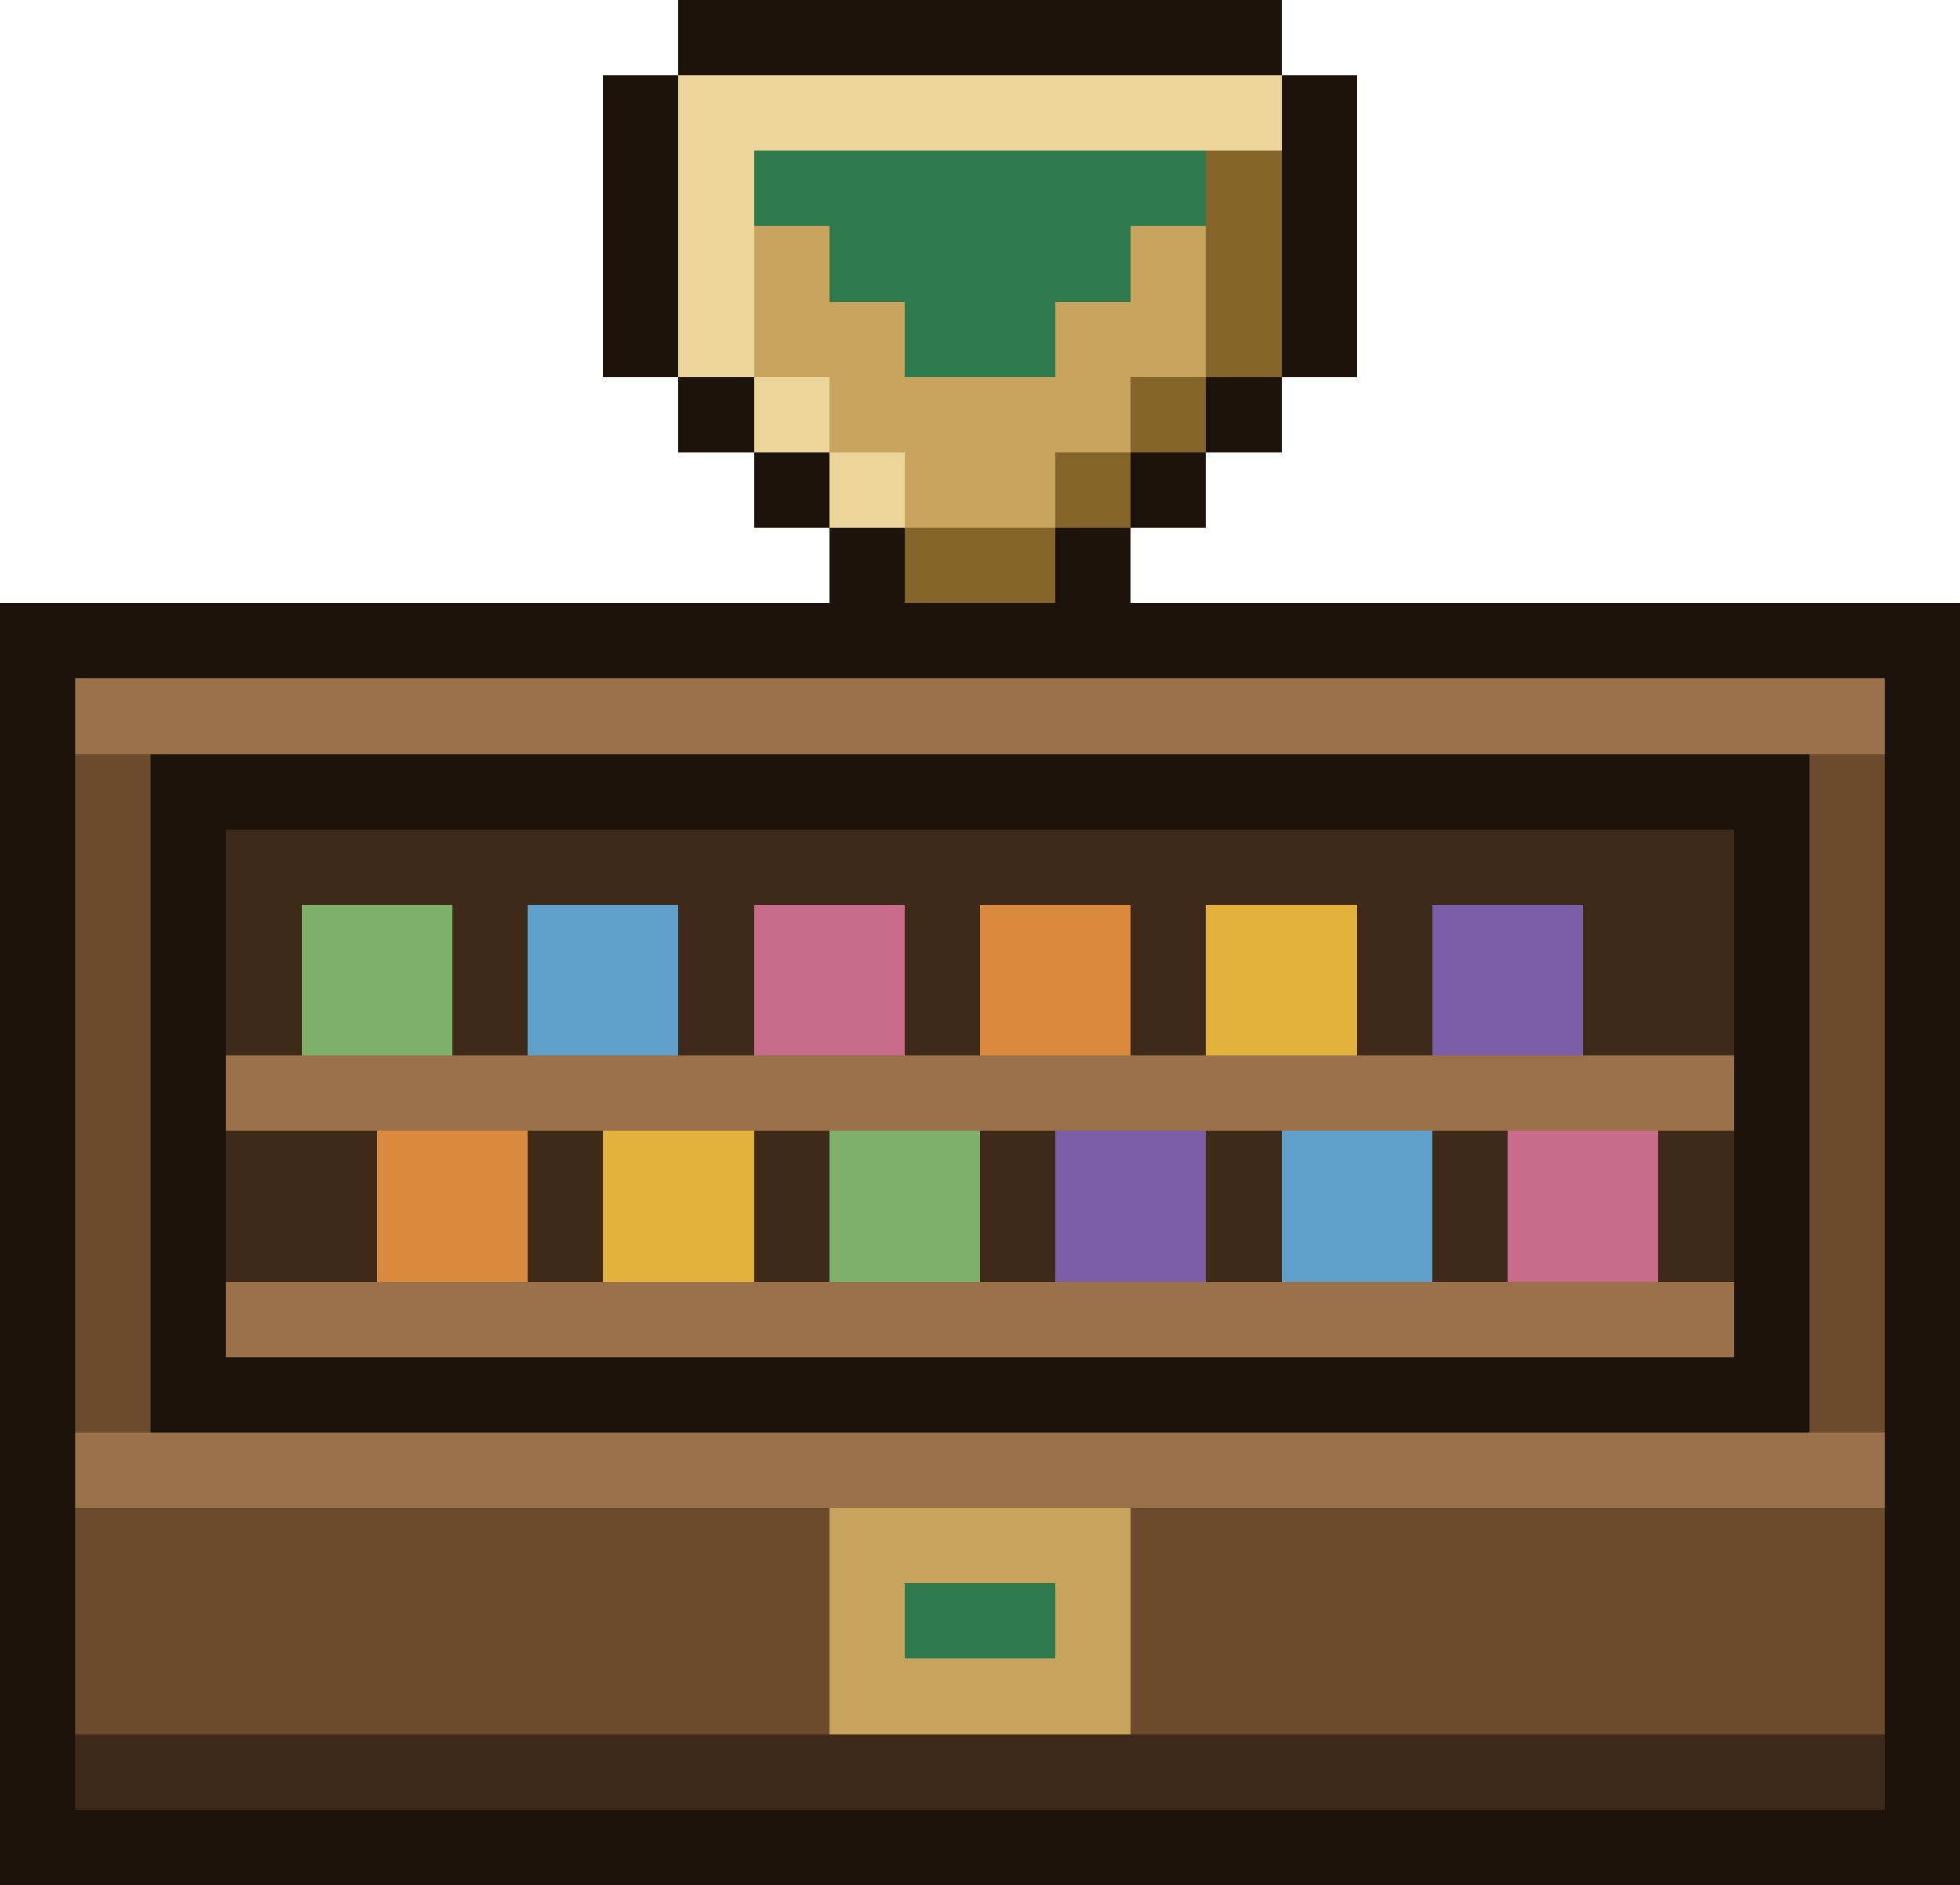
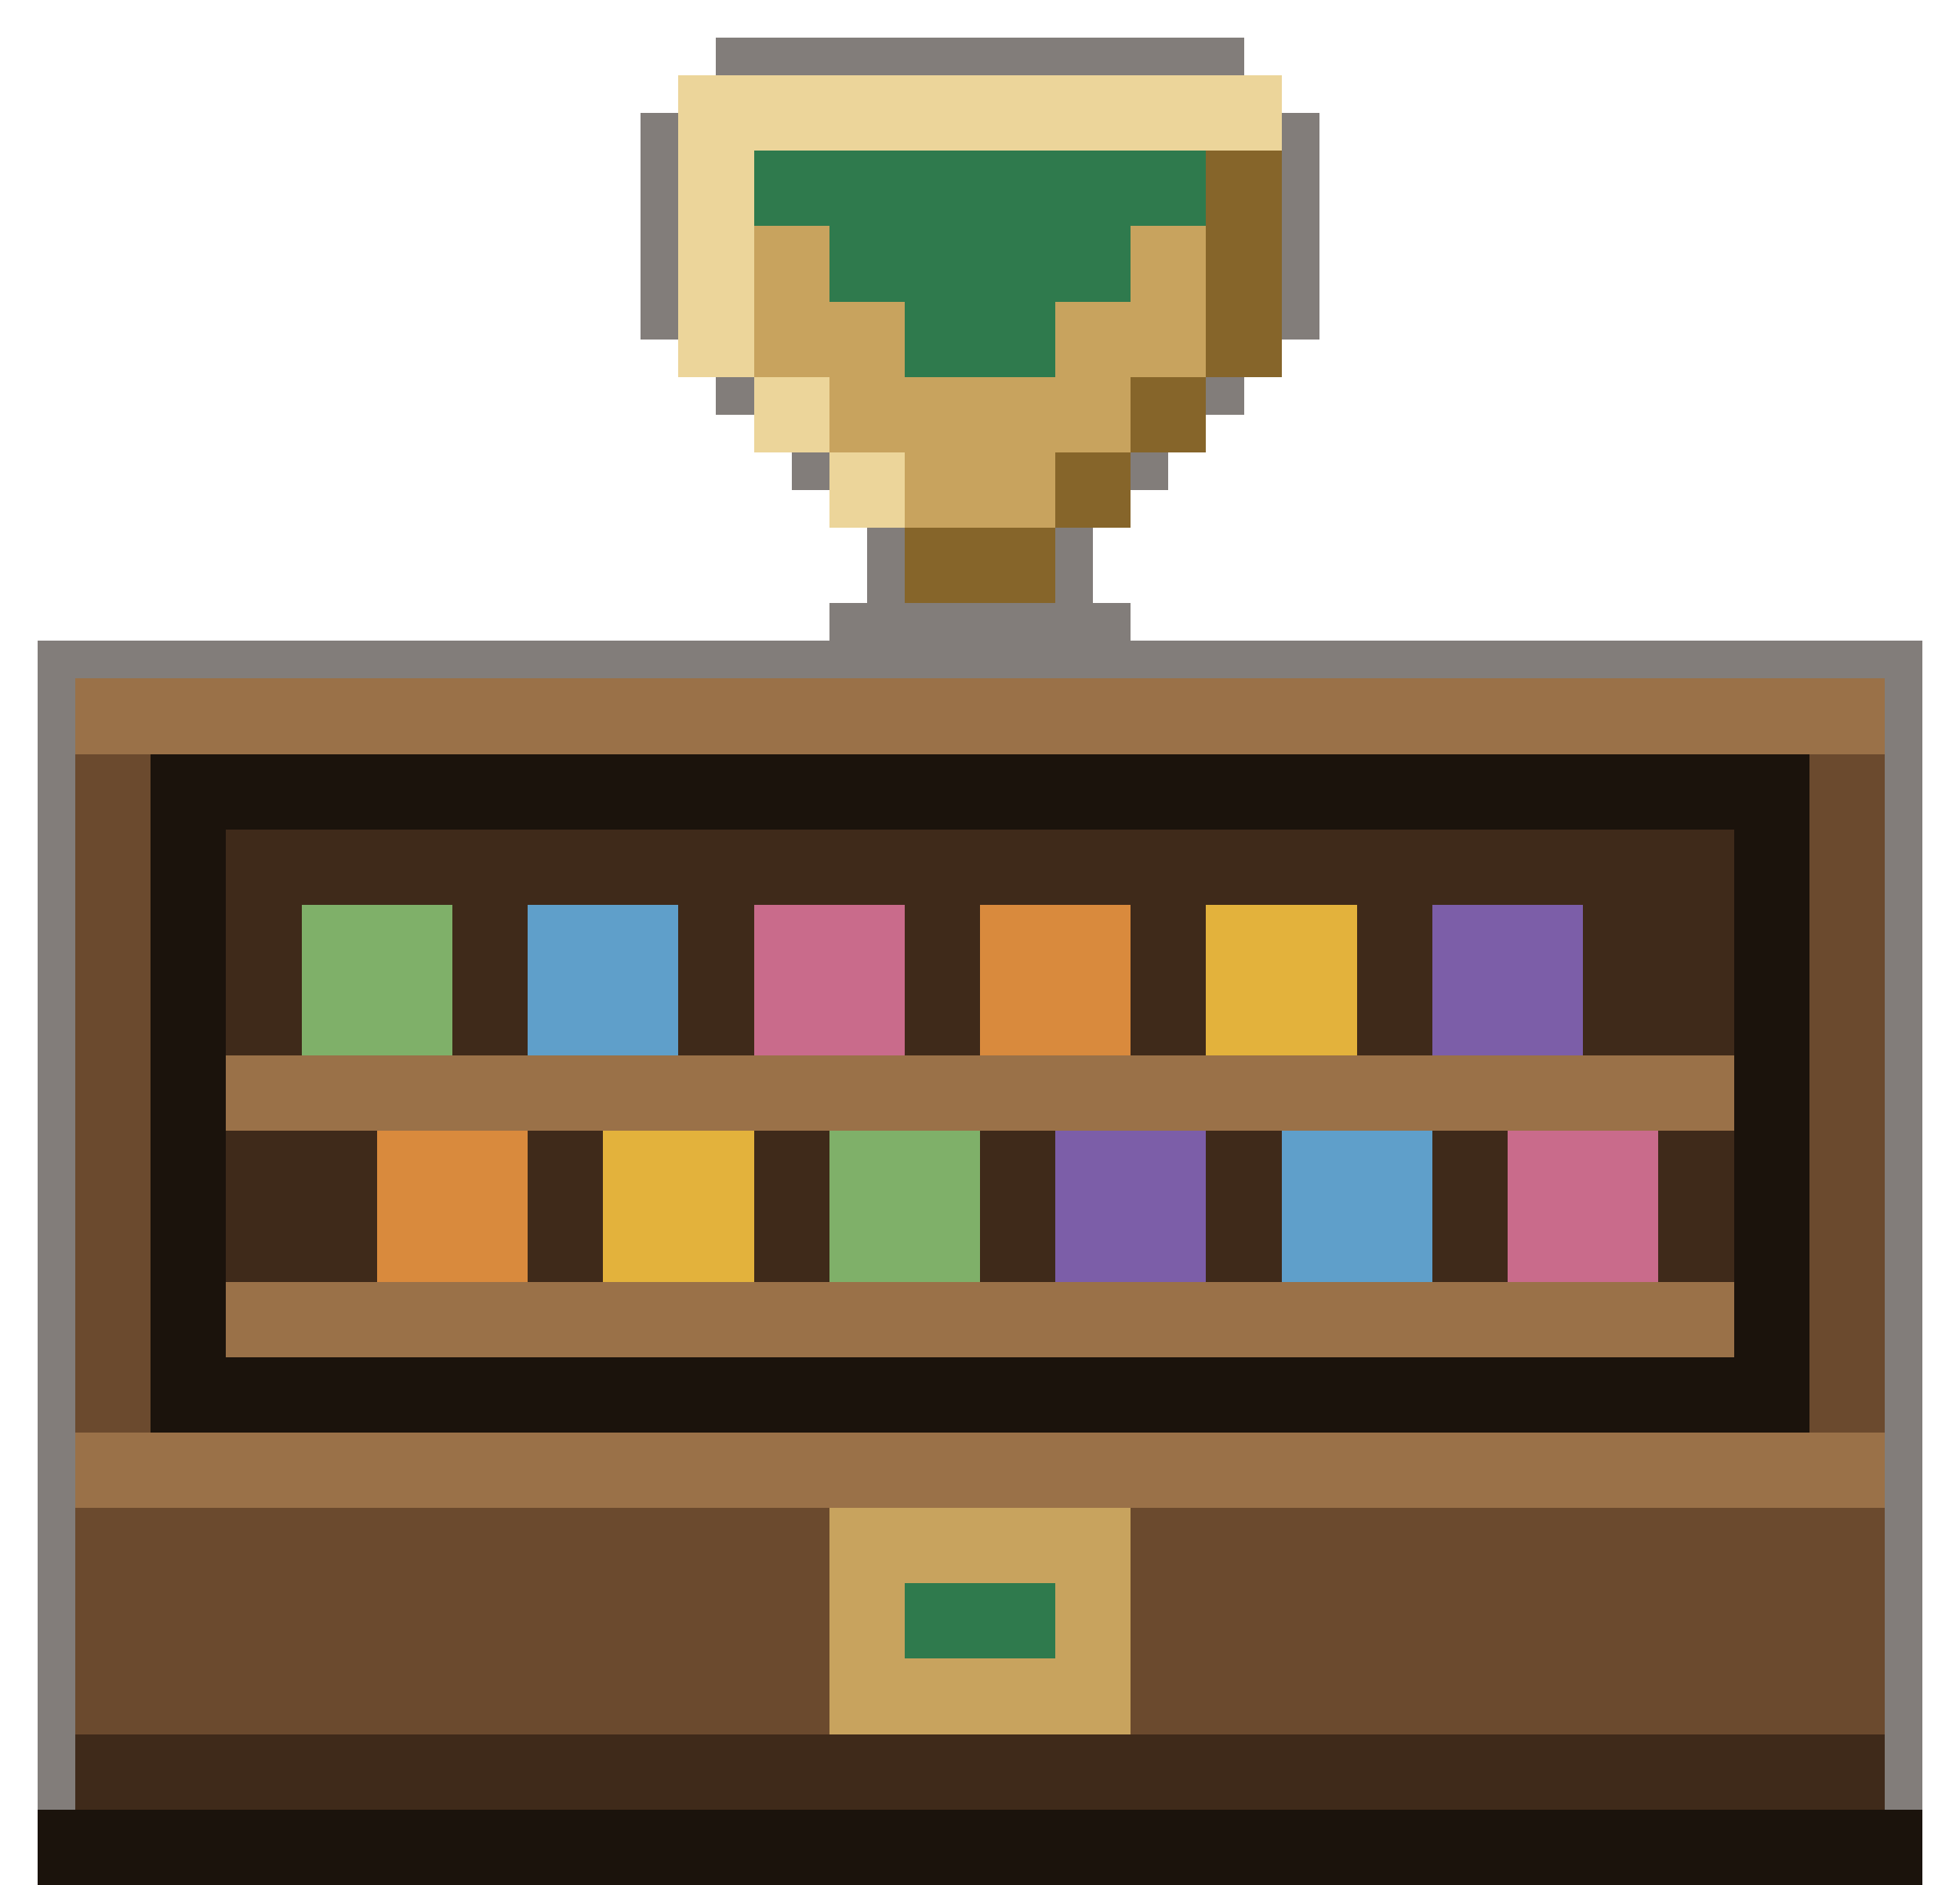
- <svg xmlns="http://www.w3.org/2000/svg" viewBox="0 0 26 25" width="104" height="100" shape-rendering="crispEdges">
-   <rect x="9" y="0" width="8" height="1" fill="#1b130c" />
-   <rect x="8" y="1" width="1" height="1" fill="#1b130c" />
-   <rect x="9" y="1" width="8" height="1" fill="#ecd59a" />
-   <rect x="17" y="1" width="1" height="1" fill="#1b130c" />
-   <rect x="8" y="2" width="1" height="1" fill="#1b130c" />
-   <rect x="9" y="2" width="1" height="1" fill="#ecd59a" />
-   <rect x="10" y="2" width="6" height="1" fill="#2f7a4d" />
-   <rect x="16" y="2" width="1" height="1" fill="#86652a" />
-   <rect x="17" y="2" width="1" height="1" fill="#1b130c" />
-   <rect x="8" y="3" width="1" height="1" fill="#1b130c" />
-   <rect x="9" y="3" width="1" height="1" fill="#ecd59a" />
-   <rect x="10" y="3" width="1" height="1" fill="#c8a35e" />
-   <rect x="11" y="3" width="4" height="1" fill="#2f7a4d" />
-   <rect x="15" y="3" width="1" height="1" fill="#c8a35e" />
-   <rect x="16" y="3" width="1" height="1" fill="#86652a" />
-   <rect x="17" y="3" width="1" height="1" fill="#1b130c" />
-   <rect x="8" y="4" width="1" height="1" fill="#1b130c" />
-   <rect x="9" y="4" width="1" height="1" fill="#ecd59a" />
-   <rect x="10" y="4" width="2" height="1" fill="#c8a35e" />
-   <rect x="12" y="4" width="2" height="1" fill="#2f7a4d" />
-   <rect x="14" y="4" width="2" height="1" fill="#c8a35e" />
-   <rect x="16" y="4" width="1" height="1" fill="#86652a" />
-   <rect x="17" y="4" width="1" height="1" fill="#1b130c" />
-   <rect x="9" y="5" width="1" height="1" fill="#1b130c" />
-   <rect x="10" y="5" width="1" height="1" fill="#ecd59a" />
-   <rect x="11" y="5" width="4" height="1" fill="#c8a35e" />
-   <rect x="15" y="5" width="1" height="1" fill="#86652a" />
-   <rect x="16" y="5" width="1" height="1" fill="#1b130c" />
-   <rect x="10" y="6" width="1" height="1" fill="#1b130c" />
-   <rect x="11" y="6" width="1" height="1" fill="#ecd59a" />
-   <rect x="12" y="6" width="2" height="1" fill="#c8a35e" />
-   <rect x="14" y="6" width="1" height="1" fill="#86652a" />
-   <rect x="15" y="6" width="1" height="1" fill="#1b130c" />
-   <rect x="11" y="7" width="1" height="1" fill="#1b130c" />
-   <rect x="12" y="7" width="2" height="1" fill="#86652a" />
-   <rect x="14" y="7" width="1" height="1" fill="#1b130c" />
-   <rect x="0" y="8" width="26" height="1" fill="#1b130c" />
-   <rect x="0" y="9" width="1" height="1" fill="#1b130c" />
-   <rect x="1" y="9" width="24" height="1" fill="#9a7148" />
-   <rect x="25" y="9" width="1" height="1" fill="#1b130c" />
-   <rect x="0" y="10" width="1" height="1" fill="#1b130c" />
-   <rect x="1" y="10" width="1" height="1" fill="#6b4a2e" />
-   <rect x="2" y="10" width="22" height="1" fill="#1b130c" />
-   <rect x="24" y="10" width="1" height="1" fill="#6b4a2e" />
-   <rect x="25" y="10" width="1" height="1" fill="#1b130c" />
-   <rect x="0" y="11" width="1" height="1" fill="#1b130c" />
-   <rect x="1" y="11" width="1" height="1" fill="#6b4a2e" />
-   <rect x="2" y="11" width="1" height="1" fill="#1b130c" />
-   <rect x="3" y="11" width="20" height="1" fill="#3f2a1a" />
-   <rect x="23" y="11" width="1" height="1" fill="#1b130c" />
-   <rect x="24" y="11" width="1" height="1" fill="#6b4a2e" />
-   <rect x="25" y="11" width="1" height="1" fill="#1b130c" />
-   <rect x="0" y="12" width="1" height="1" fill="#1b130c" />
-   <rect x="1" y="12" width="1" height="1" fill="#6b4a2e" />
-   <rect x="2" y="12" width="1" height="1" fill="#1b130c" />
-   <rect x="3" y="12" width="1" height="1" fill="#3f2a1a" />
-   <rect x="4" y="12" width="2" height="1" fill="#7fb069" />
-   <rect x="6" y="12" width="1" height="1" fill="#3f2a1a" />
-   <rect x="7" y="12" width="2" height="1" fill="#5f9fca" />
-   <rect x="9" y="12" width="1" height="1" fill="#3f2a1a" />
-   <rect x="10" y="12" width="2" height="1" fill="#c96b8b" />
-   <rect x="12" y="12" width="1" height="1" fill="#3f2a1a" />
-   <rect x="13" y="12" width="2" height="1" fill="#d98a3d" />
-   <rect x="15" y="12" width="1" height="1" fill="#3f2a1a" />
-   <rect x="16" y="12" width="2" height="1" fill="#e3b23c" />
-   <rect x="18" y="12" width="1" height="1" fill="#3f2a1a" />
-   <rect x="19" y="12" width="2" height="1" fill="#7c5ea8" />
-   <rect x="21" y="12" width="2" height="1" fill="#3f2a1a" />
-   <rect x="23" y="12" width="1" height="1" fill="#1b130c" />
-   <rect x="24" y="12" width="1" height="1" fill="#6b4a2e" />
-   <rect x="25" y="12" width="1" height="1" fill="#1b130c" />
-   <rect x="0" y="13" width="1" height="1" fill="#1b130c" />
-   <rect x="1" y="13" width="1" height="1" fill="#6b4a2e" />
-   <rect x="2" y="13" width="1" height="1" fill="#1b130c" />
-   <rect x="3" y="13" width="1" height="1" fill="#3f2a1a" />
-   <rect x="4" y="13" width="2" height="1" fill="#7fb069" />
-   <rect x="6" y="13" width="1" height="1" fill="#3f2a1a" />
-   <rect x="7" y="13" width="2" height="1" fill="#5f9fca" />
-   <rect x="9" y="13" width="1" height="1" fill="#3f2a1a" />
-   <rect x="10" y="13" width="2" height="1" fill="#c96b8b" />
-   <rect x="12" y="13" width="1" height="1" fill="#3f2a1a" />
-   <rect x="13" y="13" width="2" height="1" fill="#d98a3d" />
-   <rect x="15" y="13" width="1" height="1" fill="#3f2a1a" />
-   <rect x="16" y="13" width="2" height="1" fill="#e3b23c" />
-   <rect x="18" y="13" width="1" height="1" fill="#3f2a1a" />
-   <rect x="19" y="13" width="2" height="1" fill="#7c5ea8" />
-   <rect x="21" y="13" width="2" height="1" fill="#3f2a1a" />
-   <rect x="23" y="13" width="1" height="1" fill="#1b130c" />
-   <rect x="24" y="13" width="1" height="1" fill="#6b4a2e" />
-   <rect x="25" y="13" width="1" height="1" fill="#1b130c" />
-   <rect x="0" y="14" width="1" height="1" fill="#1b130c" />
-   <rect x="1" y="14" width="1" height="1" fill="#6b4a2e" />
-   <rect x="2" y="14" width="1" height="1" fill="#1b130c" />
-   <rect x="3" y="14" width="20" height="1" fill="#9a7148" />
-   <rect x="23" y="14" width="1" height="1" fill="#1b130c" />
-   <rect x="24" y="14" width="1" height="1" fill="#6b4a2e" />
-   <rect x="25" y="14" width="1" height="1" fill="#1b130c" />
-   <rect x="0" y="15" width="1" height="1" fill="#1b130c" />
-   <rect x="1" y="15" width="1" height="1" fill="#6b4a2e" />
-   <rect x="2" y="15" width="1" height="1" fill="#1b130c" />
-   <rect x="3" y="15" width="2" height="1" fill="#3f2a1a" />
-   <rect x="5" y="15" width="2" height="1" fill="#d98a3d" />
-   <rect x="7" y="15" width="1" height="1" fill="#3f2a1a" />
-   <rect x="8" y="15" width="2" height="1" fill="#e3b23c" />
-   <rect x="10" y="15" width="1" height="1" fill="#3f2a1a" />
-   <rect x="11" y="15" width="2" height="1" fill="#7fb069" />
-   <rect x="13" y="15" width="1" height="1" fill="#3f2a1a" />
-   <rect x="14" y="15" width="2" height="1" fill="#7c5ea8" />
-   <rect x="16" y="15" width="1" height="1" fill="#3f2a1a" />
-   <rect x="17" y="15" width="2" height="1" fill="#5f9fca" />
-   <rect x="19" y="15" width="1" height="1" fill="#3f2a1a" />
-   <rect x="20" y="15" width="2" height="1" fill="#c96b8b" />
-   <rect x="22" y="15" width="1" height="1" fill="#3f2a1a" />
-   <rect x="23" y="15" width="1" height="1" fill="#1b130c" />
-   <rect x="24" y="15" width="1" height="1" fill="#6b4a2e" />
-   <rect x="25" y="15" width="1" height="1" fill="#1b130c" />
-   <rect x="0" y="16" width="1" height="1" fill="#1b130c" />
-   <rect x="1" y="16" width="1" height="1" fill="#6b4a2e" />
-   <rect x="2" y="16" width="1" height="1" fill="#1b130c" />
-   <rect x="3" y="16" width="2" height="1" fill="#3f2a1a" />
-   <rect x="5" y="16" width="2" height="1" fill="#d98a3d" />
-   <rect x="7" y="16" width="1" height="1" fill="#3f2a1a" />
-   <rect x="8" y="16" width="2" height="1" fill="#e3b23c" />
-   <rect x="10" y="16" width="1" height="1" fill="#3f2a1a" />
-   <rect x="11" y="16" width="2" height="1" fill="#7fb069" />
-   <rect x="13" y="16" width="1" height="1" fill="#3f2a1a" />
-   <rect x="14" y="16" width="2" height="1" fill="#7c5ea8" />
-   <rect x="16" y="16" width="1" height="1" fill="#3f2a1a" />
-   <rect x="17" y="16" width="2" height="1" fill="#5f9fca" />
-   <rect x="19" y="16" width="1" height="1" fill="#3f2a1a" />
-   <rect x="20" y="16" width="2" height="1" fill="#c96b8b" />
-   <rect x="22" y="16" width="1" height="1" fill="#3f2a1a" />
-   <rect x="23" y="16" width="1" height="1" fill="#1b130c" />
-   <rect x="24" y="16" width="1" height="1" fill="#6b4a2e" />
-   <rect x="25" y="16" width="1" height="1" fill="#1b130c" />
-   <rect x="0" y="17" width="1" height="1" fill="#1b130c" />
-   <rect x="1" y="17" width="1" height="1" fill="#6b4a2e" />
-   <rect x="2" y="17" width="1" height="1" fill="#1b130c" />
-   <rect x="3" y="17" width="20" height="1" fill="#9a7148" />
-   <rect x="23" y="17" width="1" height="1" fill="#1b130c" />
-   <rect x="24" y="17" width="1" height="1" fill="#6b4a2e" />
-   <rect x="25" y="17" width="1" height="1" fill="#1b130c" />
-   <rect x="0" y="18" width="1" height="1" fill="#1b130c" />
-   <rect x="1" y="18" width="1" height="1" fill="#6b4a2e" />
-   <rect x="2" y="18" width="22" height="1" fill="#1b130c" />
-   <rect x="24" y="18" width="1" height="1" fill="#6b4a2e" />
-   <rect x="25" y="18" width="1" height="1" fill="#1b130c" />
-   <rect x="0" y="19" width="1" height="1" fill="#1b130c" />
-   <rect x="1" y="19" width="24" height="1" fill="#9a7148" />
-   <rect x="25" y="19" width="1" height="1" fill="#1b130c" />
-   <rect x="0" y="20" width="1" height="1" fill="#1b130c" />
-   <rect x="1" y="20" width="10" height="1" fill="#6b4a2e" />
-   <rect x="11" y="20" width="4" height="1" fill="#c8a35e" />
-   <rect x="15" y="20" width="10" height="1" fill="#6b4a2e" />
-   <rect x="25" y="20" width="1" height="1" fill="#1b130c" />
-   <rect x="0" y="21" width="1" height="1" fill="#1b130c" />
-   <rect x="1" y="21" width="10" height="1" fill="#6b4a2e" />
-   <rect x="11" y="21" width="1" height="1" fill="#c8a35e" />
-   <rect x="12" y="21" width="2" height="1" fill="#2f7a4d" />
-   <rect x="14" y="21" width="1" height="1" fill="#c8a35e" />
-   <rect x="15" y="21" width="10" height="1" fill="#6b4a2e" />
-   <rect x="25" y="21" width="1" height="1" fill="#1b130c" />
-   <rect x="0" y="22" width="1" height="1" fill="#1b130c" />
-   <rect x="1" y="22" width="10" height="1" fill="#6b4a2e" />
-   <rect x="11" y="22" width="4" height="1" fill="#c8a35e" />
-   <rect x="15" y="22" width="10" height="1" fill="#6b4a2e" />
-   <rect x="25" y="22" width="1" height="1" fill="#1b130c" />
-   <rect x="0" y="23" width="1" height="1" fill="#1b130c" />
-   <rect x="1" y="23" width="24" height="1" fill="#3f2a1a" />
-   <rect x="25" y="23" width="1" height="1" fill="#1b130c" />
-   <rect x="0" y="24" width="26" height="1" fill="#1b130c" />
+ <svg xmlns="http://www.w3.org/2000/svg" viewBox="0 0 52 50" width="104" height="100" shape-rendering="crispEdges">
+   <rect x="19" y="1" width="14" height="1" fill="#1b130c" opacity="0.55" />
+   <rect x="18" y="2" width="16" height="1" fill="#ecd59a" />
+   <rect x="17" y="3" width="1" height="1" fill="#1b130c" opacity="0.55" />
+   <rect x="18" y="3" width="16" height="1" fill="#ecd59a" />
+   <rect x="34" y="3" width="1" height="1" fill="#1b130c" opacity="0.55" />
+   <rect x="17" y="4" width="1" height="1" fill="#1b130c" opacity="0.55" />
+   <rect x="18" y="4" width="2" height="1" fill="#ecd59a" />
+   <rect x="20" y="4" width="12" height="1" fill="#2f7a4d" />
+   <rect x="32" y="4" width="2" height="1" fill="#86652a" />
+   <rect x="34" y="4" width="1" height="1" fill="#1b130c" opacity="0.55" />
+   <rect x="17" y="5" width="1" height="1" fill="#1b130c" opacity="0.55" />
+   <rect x="18" y="5" width="2" height="1" fill="#ecd59a" />
+   <rect x="20" y="5" width="12" height="1" fill="#2f7a4d" />
+   <rect x="32" y="5" width="2" height="1" fill="#86652a" />
+   <rect x="34" y="5" width="1" height="1" fill="#1b130c" opacity="0.55" />
+   <rect x="17" y="6" width="1" height="1" fill="#1b130c" opacity="0.55" />
+   <rect x="18" y="6" width="2" height="1" fill="#ecd59a" />
+   <rect x="20" y="6" width="2" height="1" fill="#c8a35e" />
+   <rect x="22" y="6" width="8" height="1" fill="#2f7a4d" />
+   <rect x="30" y="6" width="2" height="1" fill="#c8a35e" />
+   <rect x="32" y="6" width="2" height="1" fill="#86652a" />
+   <rect x="34" y="6" width="1" height="1" fill="#1b130c" opacity="0.55" />
+   <rect x="17" y="7" width="1" height="1" fill="#1b130c" opacity="0.55" />
+   <rect x="18" y="7" width="2" height="1" fill="#ecd59a" />
+   <rect x="20" y="7" width="2" height="1" fill="#c8a35e" />
+   <rect x="22" y="7" width="8" height="1" fill="#2f7a4d" />
+   <rect x="30" y="7" width="2" height="1" fill="#c8a35e" />
+   <rect x="32" y="7" width="2" height="1" fill="#86652a" />
+   <rect x="34" y="7" width="1" height="1" fill="#1b130c" opacity="0.55" />
+   <rect x="17" y="8" width="1" height="1" fill="#1b130c" opacity="0.55" />
+   <rect x="18" y="8" width="2" height="1" fill="#ecd59a" />
+   <rect x="20" y="8" width="4" height="1" fill="#c8a35e" />
+   <rect x="24" y="8" width="4" height="1" fill="#2f7a4d" />
+   <rect x="28" y="8" width="4" height="1" fill="#c8a35e" />
+   <rect x="32" y="8" width="2" height="1" fill="#86652a" />
+   <rect x="34" y="8" width="1" height="1" fill="#1b130c" opacity="0.55" />
+   <rect x="18" y="9" width="2" height="1" fill="#ecd59a" />
+   <rect x="20" y="9" width="4" height="1" fill="#c8a35e" />
+   <rect x="24" y="9" width="4" height="1" fill="#2f7a4d" />
+   <rect x="28" y="9" width="4" height="1" fill="#c8a35e" />
+   <rect x="32" y="9" width="2" height="1" fill="#86652a" />
+   <rect x="19" y="10" width="1" height="1" fill="#1b130c" opacity="0.55" />
+   <rect x="20" y="10" width="2" height="1" fill="#ecd59a" />
+   <rect x="22" y="10" width="8" height="1" fill="#c8a35e" />
+   <rect x="30" y="10" width="2" height="1" fill="#86652a" />
+   <rect x="32" y="10" width="1" height="1" fill="#1b130c" opacity="0.55" />
+   <rect x="20" y="11" width="2" height="1" fill="#ecd59a" />
+   <rect x="22" y="11" width="8" height="1" fill="#c8a35e" />
+   <rect x="30" y="11" width="2" height="1" fill="#86652a" />
+   <rect x="21" y="12" width="1" height="1" fill="#1b130c" opacity="0.55" />
+   <rect x="22" y="12" width="2" height="1" fill="#ecd59a" />
+   <rect x="24" y="12" width="4" height="1" fill="#c8a35e" />
+   <rect x="28" y="12" width="2" height="1" fill="#86652a" />
+   <rect x="30" y="12" width="1" height="1" fill="#1b130c" opacity="0.55" />
+   <rect x="22" y="13" width="2" height="1" fill="#ecd59a" />
+   <rect x="24" y="13" width="4" height="1" fill="#c8a35e" />
+   <rect x="28" y="13" width="2" height="1" fill="#86652a" />
+   <rect x="23" y="14" width="1" height="1" fill="#1b130c" opacity="0.55" />
+   <rect x="24" y="14" width="4" height="1" fill="#86652a" />
+   <rect x="28" y="14" width="1" height="1" fill="#1b130c" opacity="0.55" />
+   <rect x="23" y="15" width="1" height="1" fill="#1b130c" opacity="0.55" />
+   <rect x="24" y="15" width="4" height="1" fill="#86652a" />
+   <rect x="28" y="15" width="1" height="1" fill="#1b130c" opacity="0.55" />
+   <rect x="22" y="16" width="8" height="1" fill="#1b130c" opacity="0.55" />
+   <rect x="1" y="17" width="50" height="1" fill="#1b130c" opacity="0.55" />
+   <rect x="1" y="18" width="1" height="1" fill="#1b130c" opacity="0.55" />
+   <rect x="2" y="18" width="48" height="1" fill="#9a7148" />
+   <rect x="50" y="18" width="1" height="1" fill="#1b130c" opacity="0.55" />
+   <rect x="1" y="19" width="1" height="1" fill="#1b130c" opacity="0.55" />
+   <rect x="2" y="19" width="48" height="1" fill="#9a7148" />
+   <rect x="50" y="19" width="1" height="1" fill="#1b130c" opacity="0.55" />
+   <rect x="1" y="20" width="1" height="1" fill="#1b130c" opacity="0.55" />
+   <rect x="2" y="20" width="2" height="1" fill="#6b4a2e" />
+   <rect x="4" y="20" width="44" height="1" fill="#1b130c" />
+   <rect x="48" y="20" width="2" height="1" fill="#6b4a2e" />
+   <rect x="50" y="20" width="1" height="1" fill="#1b130c" opacity="0.55" />
+   <rect x="1" y="21" width="1" height="1" fill="#1b130c" opacity="0.55" />
+   <rect x="2" y="21" width="2" height="1" fill="#6b4a2e" />
+   <rect x="4" y="21" width="44" height="1" fill="#1b130c" />
+   <rect x="48" y="21" width="2" height="1" fill="#6b4a2e" />
+   <rect x="50" y="21" width="1" height="1" fill="#1b130c" opacity="0.55" />
+   <rect x="1" y="22" width="1" height="1" fill="#1b130c" opacity="0.55" />
+   <rect x="2" y="22" width="2" height="1" fill="#6b4a2e" />
+   <rect x="4" y="22" width="2" height="1" fill="#1b130c" />
+   <rect x="6" y="22" width="40" height="1" fill="#3f2a1a" />
+   <rect x="46" y="22" width="2" height="1" fill="#1b130c" />
+   <rect x="48" y="22" width="2" height="1" fill="#6b4a2e" />
+   <rect x="50" y="22" width="1" height="1" fill="#1b130c" opacity="0.55" />
+   <rect x="1" y="23" width="1" height="1" fill="#1b130c" opacity="0.55" />
+   <rect x="2" y="23" width="2" height="1" fill="#6b4a2e" />
+   <rect x="4" y="23" width="2" height="1" fill="#1b130c" />
+   <rect x="6" y="23" width="40" height="1" fill="#3f2a1a" />
+   <rect x="46" y="23" width="2" height="1" fill="#1b130c" />
+   <rect x="48" y="23" width="2" height="1" fill="#6b4a2e" />
+   <rect x="50" y="23" width="1" height="1" fill="#1b130c" opacity="0.55" />
+   <rect x="1" y="24" width="1" height="1" fill="#1b130c" opacity="0.55" />
+   <rect x="2" y="24" width="2" height="1" fill="#6b4a2e" />
+   <rect x="4" y="24" width="2" height="1" fill="#1b130c" />
+   <rect x="6" y="24" width="2" height="1" fill="#3f2a1a" />
+   <rect x="8" y="24" width="4" height="1" fill="#7fb069" />
+   <rect x="12" y="24" width="2" height="1" fill="#3f2a1a" />
+   <rect x="14" y="24" width="4" height="1" fill="#5f9fca" />
+   <rect x="18" y="24" width="2" height="1" fill="#3f2a1a" />
+   <rect x="20" y="24" width="4" height="1" fill="#c96b8b" />
+   <rect x="24" y="24" width="2" height="1" fill="#3f2a1a" />
+   <rect x="26" y="24" width="4" height="1" fill="#d98a3d" />
+   <rect x="30" y="24" width="2" height="1" fill="#3f2a1a" />
+   <rect x="32" y="24" width="4" height="1" fill="#e3b23c" />
+   <rect x="36" y="24" width="2" height="1" fill="#3f2a1a" />
+   <rect x="38" y="24" width="4" height="1" fill="#7c5ea8" />
+   <rect x="42" y="24" width="4" height="1" fill="#3f2a1a" />
+   <rect x="46" y="24" width="2" height="1" fill="#1b130c" />
+   <rect x="48" y="24" width="2" height="1" fill="#6b4a2e" />
+   <rect x="50" y="24" width="1" height="1" fill="#1b130c" opacity="0.55" />
+   <rect x="1" y="25" width="1" height="1" fill="#1b130c" opacity="0.55" />
+   <rect x="2" y="25" width="2" height="1" fill="#6b4a2e" />
+   <rect x="4" y="25" width="2" height="1" fill="#1b130c" />
+   <rect x="6" y="25" width="2" height="1" fill="#3f2a1a" />
+   <rect x="8" y="25" width="4" height="1" fill="#7fb069" />
+   <rect x="12" y="25" width="2" height="1" fill="#3f2a1a" />
+   <rect x="14" y="25" width="4" height="1" fill="#5f9fca" />
+   <rect x="18" y="25" width="2" height="1" fill="#3f2a1a" />
+   <rect x="20" y="25" width="4" height="1" fill="#c96b8b" />
+   <rect x="24" y="25" width="2" height="1" fill="#3f2a1a" />
+   <rect x="26" y="25" width="4" height="1" fill="#d98a3d" />
+   <rect x="30" y="25" width="2" height="1" fill="#3f2a1a" />
+   <rect x="32" y="25" width="4" height="1" fill="#e3b23c" />
+   <rect x="36" y="25" width="2" height="1" fill="#3f2a1a" />
+   <rect x="38" y="25" width="4" height="1" fill="#7c5ea8" />
+   <rect x="42" y="25" width="4" height="1" fill="#3f2a1a" />
+   <rect x="46" y="25" width="2" height="1" fill="#1b130c" />
+   <rect x="48" y="25" width="2" height="1" fill="#6b4a2e" />
+   <rect x="50" y="25" width="1" height="1" fill="#1b130c" opacity="0.55" />
+   <rect x="1" y="26" width="1" height="1" fill="#1b130c" opacity="0.55" />
+   <rect x="2" y="26" width="2" height="1" fill="#6b4a2e" />
+   <rect x="4" y="26" width="2" height="1" fill="#1b130c" />
+   <rect x="6" y="26" width="2" height="1" fill="#3f2a1a" />
+   <rect x="8" y="26" width="4" height="1" fill="#7fb069" />
+   <rect x="12" y="26" width="2" height="1" fill="#3f2a1a" />
+   <rect x="14" y="26" width="4" height="1" fill="#5f9fca" />
+   <rect x="18" y="26" width="2" height="1" fill="#3f2a1a" />
+   <rect x="20" y="26" width="4" height="1" fill="#c96b8b" />
+   <rect x="24" y="26" width="2" height="1" fill="#3f2a1a" />
+   <rect x="26" y="26" width="4" height="1" fill="#d98a3d" />
+   <rect x="30" y="26" width="2" height="1" fill="#3f2a1a" />
+   <rect x="32" y="26" width="4" height="1" fill="#e3b23c" />
+   <rect x="36" y="26" width="2" height="1" fill="#3f2a1a" />
+   <rect x="38" y="26" width="4" height="1" fill="#7c5ea8" />
+   <rect x="42" y="26" width="4" height="1" fill="#3f2a1a" />
+   <rect x="46" y="26" width="2" height="1" fill="#1b130c" />
+   <rect x="48" y="26" width="2" height="1" fill="#6b4a2e" />
+   <rect x="50" y="26" width="1" height="1" fill="#1b130c" opacity="0.55" />
+   <rect x="1" y="27" width="1" height="1" fill="#1b130c" opacity="0.55" />
+   <rect x="2" y="27" width="2" height="1" fill="#6b4a2e" />
+   <rect x="4" y="27" width="2" height="1" fill="#1b130c" />
+   <rect x="6" y="27" width="2" height="1" fill="#3f2a1a" />
+   <rect x="8" y="27" width="4" height="1" fill="#7fb069" />
+   <rect x="12" y="27" width="2" height="1" fill="#3f2a1a" />
+   <rect x="14" y="27" width="4" height="1" fill="#5f9fca" />
+   <rect x="18" y="27" width="2" height="1" fill="#3f2a1a" />
+   <rect x="20" y="27" width="4" height="1" fill="#c96b8b" />
+   <rect x="24" y="27" width="2" height="1" fill="#3f2a1a" />
+   <rect x="26" y="27" width="4" height="1" fill="#d98a3d" />
+   <rect x="30" y="27" width="2" height="1" fill="#3f2a1a" />
+   <rect x="32" y="27" width="4" height="1" fill="#e3b23c" />
+   <rect x="36" y="27" width="2" height="1" fill="#3f2a1a" />
+   <rect x="38" y="27" width="4" height="1" fill="#7c5ea8" />
+   <rect x="42" y="27" width="4" height="1" fill="#3f2a1a" />
+   <rect x="46" y="27" width="2" height="1" fill="#1b130c" />
+   <rect x="48" y="27" width="2" height="1" fill="#6b4a2e" />
+   <rect x="50" y="27" width="1" height="1" fill="#1b130c" opacity="0.55" />
+   <rect x="1" y="28" width="1" height="1" fill="#1b130c" opacity="0.55" />
+   <rect x="2" y="28" width="2" height="1" fill="#6b4a2e" />
+   <rect x="4" y="28" width="2" height="1" fill="#1b130c" />
+   <rect x="6" y="28" width="40" height="1" fill="#9a7148" />
+   <rect x="46" y="28" width="2" height="1" fill="#1b130c" />
+   <rect x="48" y="28" width="2" height="1" fill="#6b4a2e" />
+   <rect x="50" y="28" width="1" height="1" fill="#1b130c" opacity="0.55" />
+   <rect x="1" y="29" width="1" height="1" fill="#1b130c" opacity="0.55" />
+   <rect x="2" y="29" width="2" height="1" fill="#6b4a2e" />
+   <rect x="4" y="29" width="2" height="1" fill="#1b130c" />
+   <rect x="6" y="29" width="40" height="1" fill="#9a7148" />
+   <rect x="46" y="29" width="2" height="1" fill="#1b130c" />
+   <rect x="48" y="29" width="2" height="1" fill="#6b4a2e" />
+   <rect x="50" y="29" width="1" height="1" fill="#1b130c" opacity="0.55" />
+   <rect x="1" y="30" width="1" height="1" fill="#1b130c" opacity="0.55" />
+   <rect x="2" y="30" width="2" height="1" fill="#6b4a2e" />
+   <rect x="4" y="30" width="2" height="1" fill="#1b130c" />
+   <rect x="6" y="30" width="4" height="1" fill="#3f2a1a" />
+   <rect x="10" y="30" width="4" height="1" fill="#d98a3d" />
+   <rect x="14" y="30" width="2" height="1" fill="#3f2a1a" />
+   <rect x="16" y="30" width="4" height="1" fill="#e3b23c" />
+   <rect x="20" y="30" width="2" height="1" fill="#3f2a1a" />
+   <rect x="22" y="30" width="4" height="1" fill="#7fb069" />
+   <rect x="26" y="30" width="2" height="1" fill="#3f2a1a" />
+   <rect x="28" y="30" width="4" height="1" fill="#7c5ea8" />
+   <rect x="32" y="30" width="2" height="1" fill="#3f2a1a" />
+   <rect x="34" y="30" width="4" height="1" fill="#5f9fca" />
+   <rect x="38" y="30" width="2" height="1" fill="#3f2a1a" />
+   <rect x="40" y="30" width="4" height="1" fill="#c96b8b" />
+   <rect x="44" y="30" width="2" height="1" fill="#3f2a1a" />
+   <rect x="46" y="30" width="2" height="1" fill="#1b130c" />
+   <rect x="48" y="30" width="2" height="1" fill="#6b4a2e" />
+   <rect x="50" y="30" width="1" height="1" fill="#1b130c" opacity="0.55" />
+   <rect x="1" y="31" width="1" height="1" fill="#1b130c" opacity="0.55" />
+   <rect x="2" y="31" width="2" height="1" fill="#6b4a2e" />
+   <rect x="4" y="31" width="2" height="1" fill="#1b130c" />
+   <rect x="6" y="31" width="4" height="1" fill="#3f2a1a" />
+   <rect x="10" y="31" width="4" height="1" fill="#d98a3d" />
+   <rect x="14" y="31" width="2" height="1" fill="#3f2a1a" />
+   <rect x="16" y="31" width="4" height="1" fill="#e3b23c" />
+   <rect x="20" y="31" width="2" height="1" fill="#3f2a1a" />
+   <rect x="22" y="31" width="4" height="1" fill="#7fb069" />
+   <rect x="26" y="31" width="2" height="1" fill="#3f2a1a" />
+   <rect x="28" y="31" width="4" height="1" fill="#7c5ea8" />
+   <rect x="32" y="31" width="2" height="1" fill="#3f2a1a" />
+   <rect x="34" y="31" width="4" height="1" fill="#5f9fca" />
+   <rect x="38" y="31" width="2" height="1" fill="#3f2a1a" />
+   <rect x="40" y="31" width="4" height="1" fill="#c96b8b" />
+   <rect x="44" y="31" width="2" height="1" fill="#3f2a1a" />
+   <rect x="46" y="31" width="2" height="1" fill="#1b130c" />
+   <rect x="48" y="31" width="2" height="1" fill="#6b4a2e" />
+   <rect x="50" y="31" width="1" height="1" fill="#1b130c" opacity="0.55" />
+   <rect x="1" y="32" width="1" height="1" fill="#1b130c" opacity="0.55" />
+   <rect x="2" y="32" width="2" height="1" fill="#6b4a2e" />
+   <rect x="4" y="32" width="2" height="1" fill="#1b130c" />
+   <rect x="6" y="32" width="4" height="1" fill="#3f2a1a" />
+   <rect x="10" y="32" width="4" height="1" fill="#d98a3d" />
+   <rect x="14" y="32" width="2" height="1" fill="#3f2a1a" />
+   <rect x="16" y="32" width="4" height="1" fill="#e3b23c" />
+   <rect x="20" y="32" width="2" height="1" fill="#3f2a1a" />
+   <rect x="22" y="32" width="4" height="1" fill="#7fb069" />
+   <rect x="26" y="32" width="2" height="1" fill="#3f2a1a" />
+   <rect x="28" y="32" width="4" height="1" fill="#7c5ea8" />
+   <rect x="32" y="32" width="2" height="1" fill="#3f2a1a" />
+   <rect x="34" y="32" width="4" height="1" fill="#5f9fca" />
+   <rect x="38" y="32" width="2" height="1" fill="#3f2a1a" />
+   <rect x="40" y="32" width="4" height="1" fill="#c96b8b" />
+   <rect x="44" y="32" width="2" height="1" fill="#3f2a1a" />
+   <rect x="46" y="32" width="2" height="1" fill="#1b130c" />
+   <rect x="48" y="32" width="2" height="1" fill="#6b4a2e" />
+   <rect x="50" y="32" width="1" height="1" fill="#1b130c" opacity="0.55" />
+   <rect x="1" y="33" width="1" height="1" fill="#1b130c" opacity="0.55" />
+   <rect x="2" y="33" width="2" height="1" fill="#6b4a2e" />
+   <rect x="4" y="33" width="2" height="1" fill="#1b130c" />
+   <rect x="6" y="33" width="4" height="1" fill="#3f2a1a" />
+   <rect x="10" y="33" width="4" height="1" fill="#d98a3d" />
+   <rect x="14" y="33" width="2" height="1" fill="#3f2a1a" />
+   <rect x="16" y="33" width="4" height="1" fill="#e3b23c" />
+   <rect x="20" y="33" width="2" height="1" fill="#3f2a1a" />
+   <rect x="22" y="33" width="4" height="1" fill="#7fb069" />
+   <rect x="26" y="33" width="2" height="1" fill="#3f2a1a" />
+   <rect x="28" y="33" width="4" height="1" fill="#7c5ea8" />
+   <rect x="32" y="33" width="2" height="1" fill="#3f2a1a" />
+   <rect x="34" y="33" width="4" height="1" fill="#5f9fca" />
+   <rect x="38" y="33" width="2" height="1" fill="#3f2a1a" />
+   <rect x="40" y="33" width="4" height="1" fill="#c96b8b" />
+   <rect x="44" y="33" width="2" height="1" fill="#3f2a1a" />
+   <rect x="46" y="33" width="2" height="1" fill="#1b130c" />
+   <rect x="48" y="33" width="2" height="1" fill="#6b4a2e" />
+   <rect x="50" y="33" width="1" height="1" fill="#1b130c" opacity="0.55" />
+   <rect x="1" y="34" width="1" height="1" fill="#1b130c" opacity="0.55" />
+   <rect x="2" y="34" width="2" height="1" fill="#6b4a2e" />
+   <rect x="4" y="34" width="2" height="1" fill="#1b130c" />
+   <rect x="6" y="34" width="40" height="1" fill="#9a7148" />
+   <rect x="46" y="34" width="2" height="1" fill="#1b130c" />
+   <rect x="48" y="34" width="2" height="1" fill="#6b4a2e" />
+   <rect x="50" y="34" width="1" height="1" fill="#1b130c" opacity="0.55" />
+   <rect x="1" y="35" width="1" height="1" fill="#1b130c" opacity="0.55" />
+   <rect x="2" y="35" width="2" height="1" fill="#6b4a2e" />
+   <rect x="4" y="35" width="2" height="1" fill="#1b130c" />
+   <rect x="6" y="35" width="40" height="1" fill="#9a7148" />
+   <rect x="46" y="35" width="2" height="1" fill="#1b130c" />
+   <rect x="48" y="35" width="2" height="1" fill="#6b4a2e" />
+   <rect x="50" y="35" width="1" height="1" fill="#1b130c" opacity="0.55" />
+   <rect x="1" y="36" width="1" height="1" fill="#1b130c" opacity="0.55" />
+   <rect x="2" y="36" width="2" height="1" fill="#6b4a2e" />
+   <rect x="4" y="36" width="44" height="1" fill="#1b130c" />
+   <rect x="48" y="36" width="2" height="1" fill="#6b4a2e" />
+   <rect x="50" y="36" width="1" height="1" fill="#1b130c" opacity="0.55" />
+   <rect x="1" y="37" width="1" height="1" fill="#1b130c" opacity="0.55" />
+   <rect x="2" y="37" width="2" height="1" fill="#6b4a2e" />
+   <rect x="4" y="37" width="44" height="1" fill="#1b130c" />
+   <rect x="48" y="37" width="2" height="1" fill="#6b4a2e" />
+   <rect x="50" y="37" width="1" height="1" fill="#1b130c" opacity="0.55" />
+   <rect x="1" y="38" width="1" height="1" fill="#1b130c" opacity="0.55" />
+   <rect x="2" y="38" width="48" height="1" fill="#9a7148" />
+   <rect x="50" y="38" width="1" height="1" fill="#1b130c" opacity="0.55" />
+   <rect x="1" y="39" width="1" height="1" fill="#1b130c" opacity="0.55" />
+   <rect x="2" y="39" width="48" height="1" fill="#9a7148" />
+   <rect x="50" y="39" width="1" height="1" fill="#1b130c" opacity="0.55" />
+   <rect x="1" y="40" width="1" height="1" fill="#1b130c" opacity="0.55" />
+   <rect x="2" y="40" width="20" height="1" fill="#6b4a2e" />
+   <rect x="22" y="40" width="8" height="1" fill="#c8a35e" />
+   <rect x="30" y="40" width="20" height="1" fill="#6b4a2e" />
+   <rect x="50" y="40" width="1" height="1" fill="#1b130c" opacity="0.55" />
+   <rect x="1" y="41" width="1" height="1" fill="#1b130c" opacity="0.55" />
+   <rect x="2" y="41" width="20" height="1" fill="#6b4a2e" />
+   <rect x="22" y="41" width="8" height="1" fill="#c8a35e" />
+   <rect x="30" y="41" width="20" height="1" fill="#6b4a2e" />
+   <rect x="50" y="41" width="1" height="1" fill="#1b130c" opacity="0.55" />
+   <rect x="1" y="42" width="1" height="1" fill="#1b130c" opacity="0.55" />
+   <rect x="2" y="42" width="20" height="1" fill="#6b4a2e" />
+   <rect x="22" y="42" width="2" height="1" fill="#c8a35e" />
+   <rect x="24" y="42" width="4" height="1" fill="#2f7a4d" />
+   <rect x="28" y="42" width="2" height="1" fill="#c8a35e" />
+   <rect x="30" y="42" width="20" height="1" fill="#6b4a2e" />
+   <rect x="50" y="42" width="1" height="1" fill="#1b130c" opacity="0.55" />
+   <rect x="1" y="43" width="1" height="1" fill="#1b130c" opacity="0.55" />
+   <rect x="2" y="43" width="20" height="1" fill="#6b4a2e" />
+   <rect x="22" y="43" width="2" height="1" fill="#c8a35e" />
+   <rect x="24" y="43" width="4" height="1" fill="#2f7a4d" />
+   <rect x="28" y="43" width="2" height="1" fill="#c8a35e" />
+   <rect x="30" y="43" width="20" height="1" fill="#6b4a2e" />
+   <rect x="50" y="43" width="1" height="1" fill="#1b130c" opacity="0.55" />
+   <rect x="1" y="44" width="1" height="1" fill="#1b130c" opacity="0.55" />
+   <rect x="2" y="44" width="20" height="1" fill="#6b4a2e" />
+   <rect x="22" y="44" width="8" height="1" fill="#c8a35e" />
+   <rect x="30" y="44" width="20" height="1" fill="#6b4a2e" />
+   <rect x="50" y="44" width="1" height="1" fill="#1b130c" opacity="0.55" />
+   <rect x="1" y="45" width="1" height="1" fill="#1b130c" opacity="0.55" />
+   <rect x="2" y="45" width="20" height="1" fill="#6b4a2e" />
+   <rect x="22" y="45" width="8" height="1" fill="#c8a35e" />
+   <rect x="30" y="45" width="20" height="1" fill="#6b4a2e" />
+   <rect x="50" y="45" width="1" height="1" fill="#1b130c" opacity="0.55" />
+   <rect x="1" y="46" width="1" height="1" fill="#1b130c" opacity="0.55" />
+   <rect x="2" y="46" width="48" height="1" fill="#3f2a1a" />
+   <rect x="50" y="46" width="1" height="1" fill="#1b130c" opacity="0.55" />
+   <rect x="1" y="47" width="1" height="1" fill="#1b130c" opacity="0.55" />
+   <rect x="2" y="47" width="48" height="1" fill="#3f2a1a" />
+   <rect x="50" y="47" width="1" height="1" fill="#1b130c" opacity="0.55" />
+   <rect x="1" y="48" width="50" height="1" fill="#1b130c" />
+   <rect x="1" y="49" width="50" height="1" fill="#1b130c" />
</svg>
